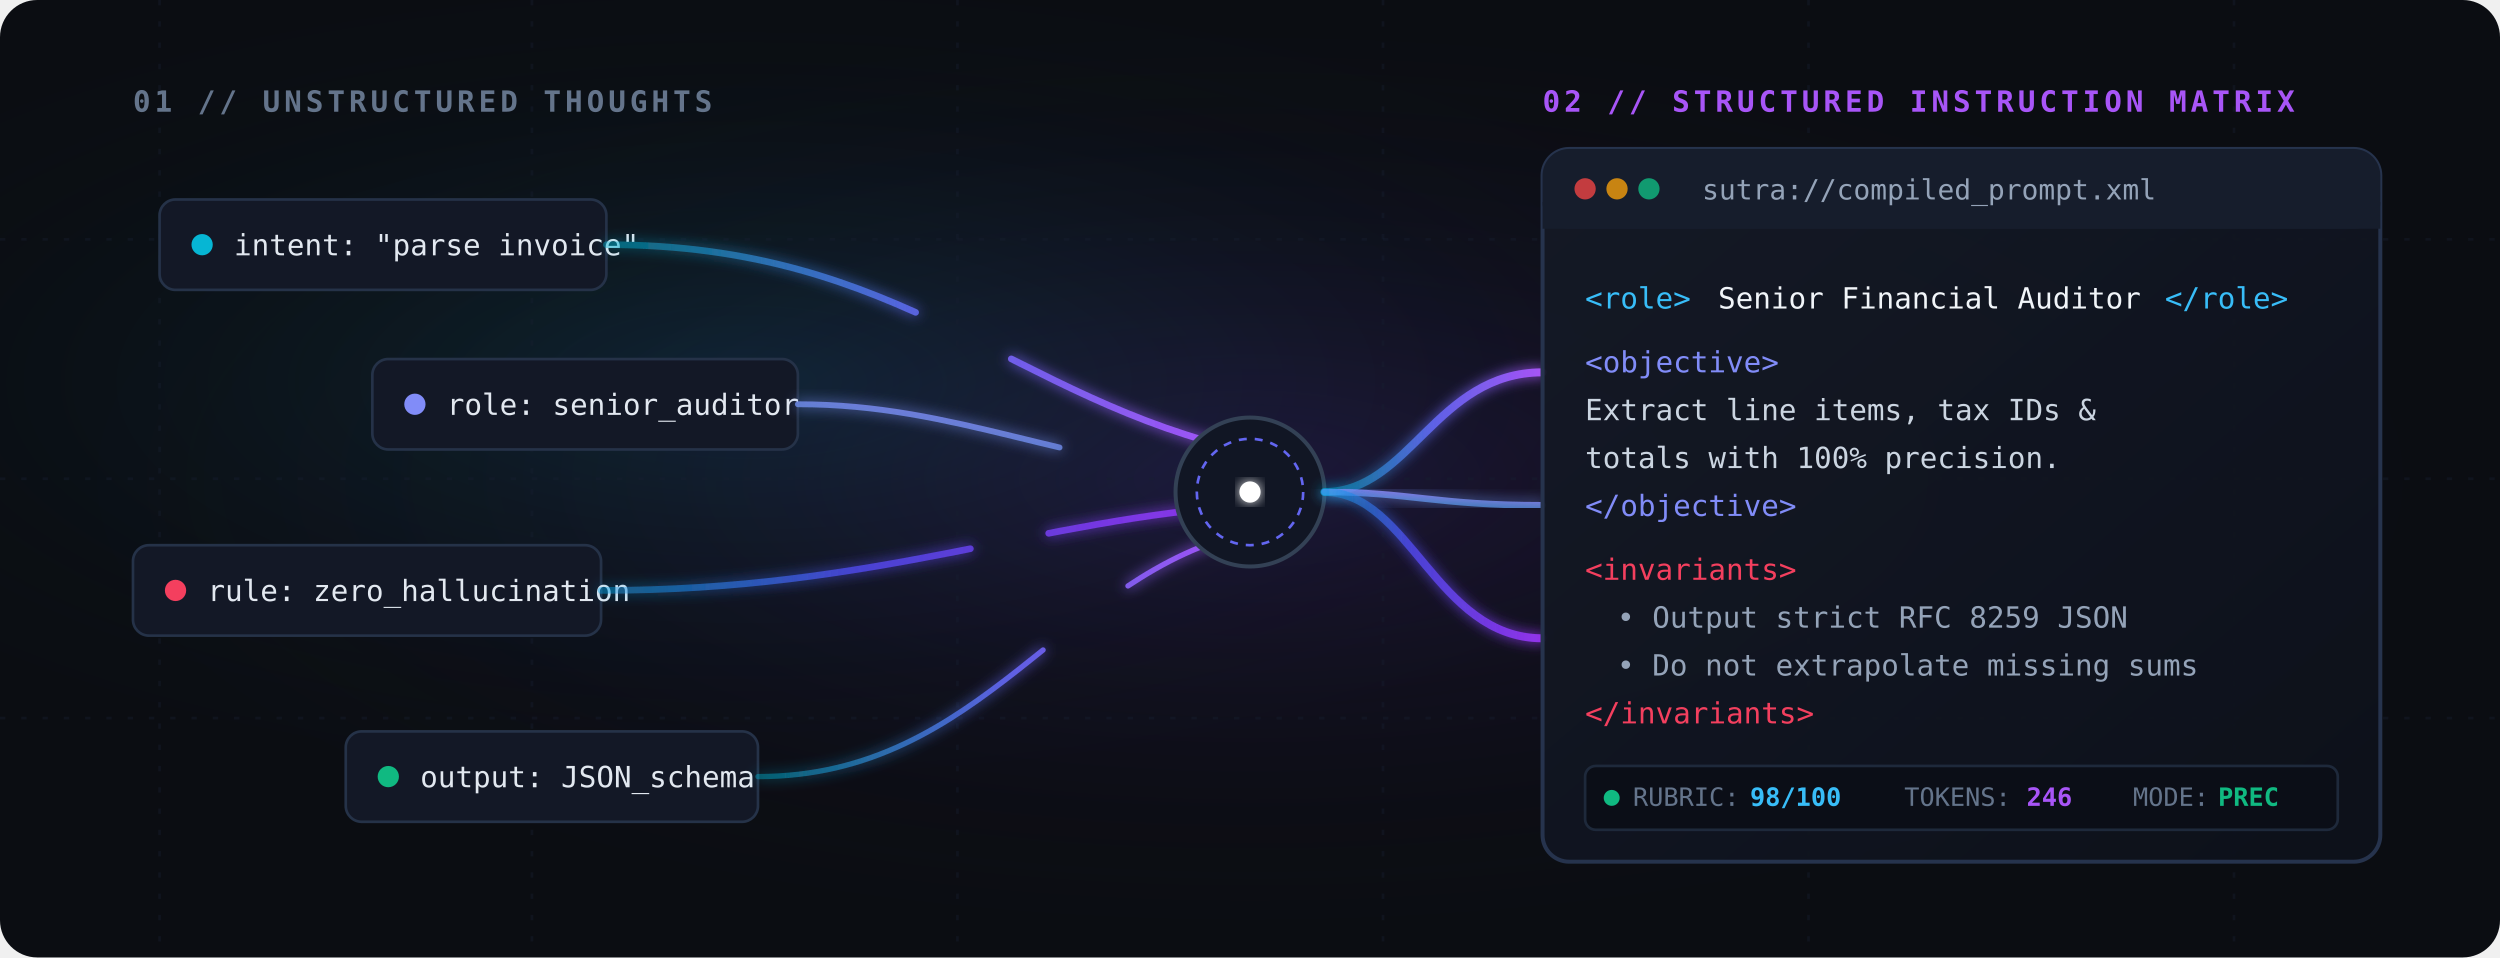
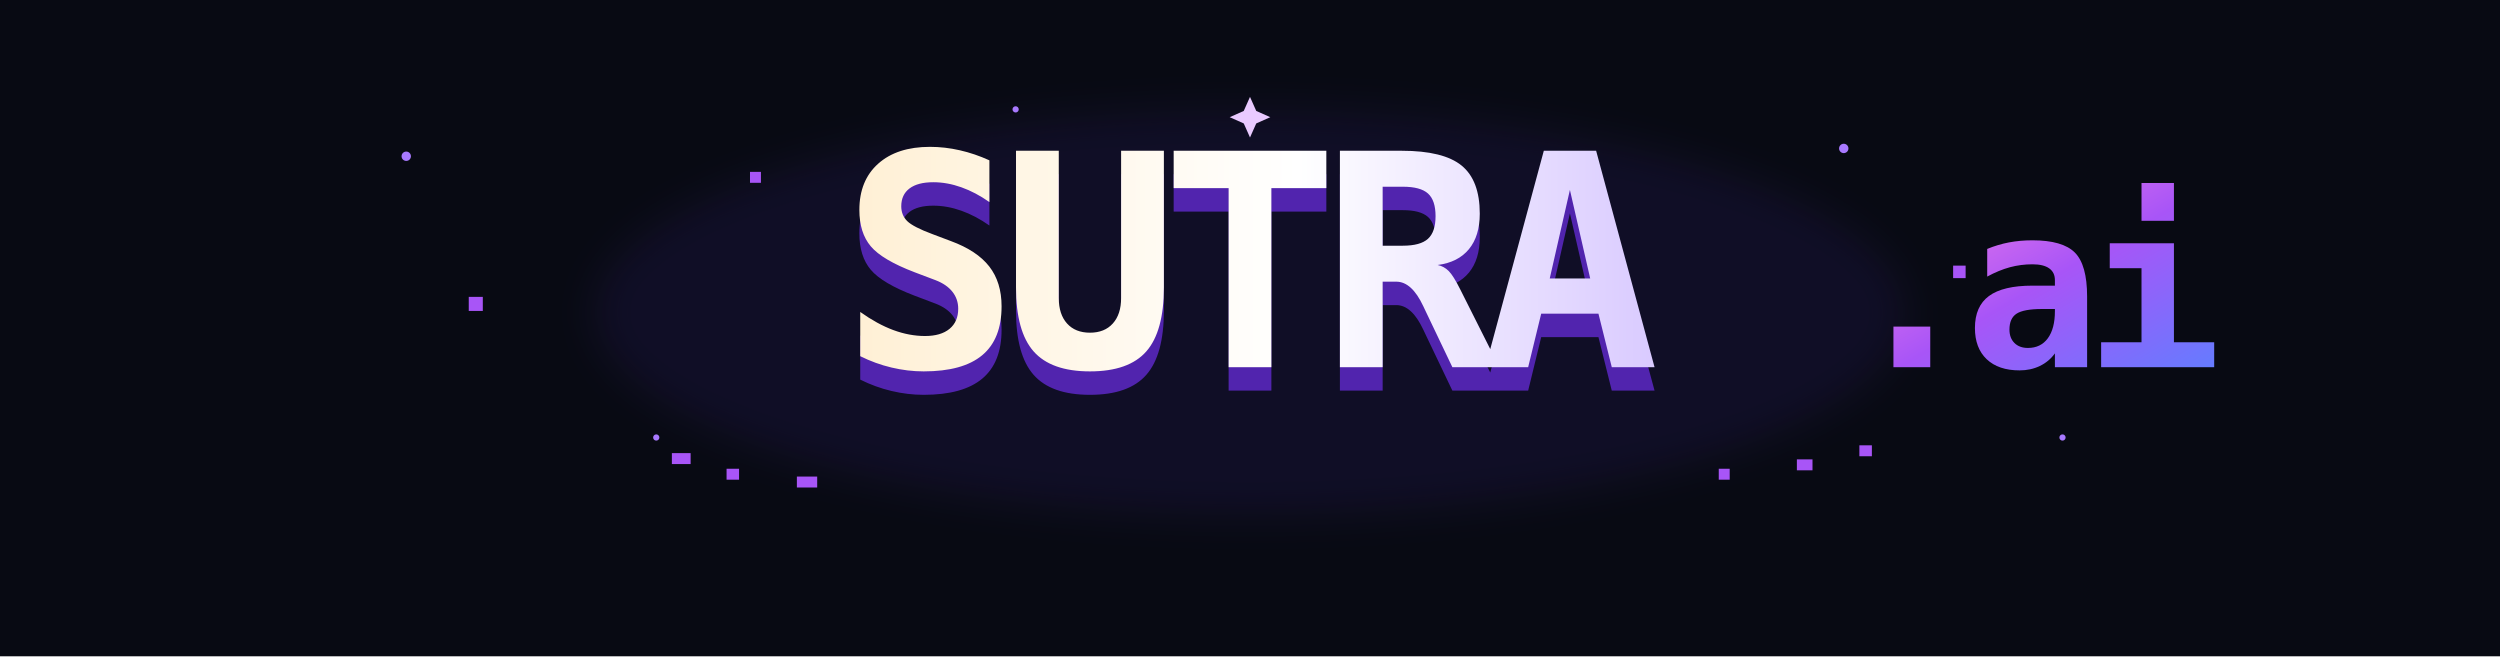
- <svg xmlns="http://www.w3.org/2000/svg" viewBox="0 0 940 360" width="100%" height="100%">
+ <svg xmlns="http://www.w3.org/2000/svg" width="1600" height="420" viewBox="0 0 1600 420">
  <defs>
-     <radialGradient id="ambientViolet" cx="50%" cy="50%" r="50%">
-       <stop offset="0%" stop-color="#7C3AED" stop-opacity="0.16" />
-       <stop offset="100%" stop-color="#0B0D12" stop-opacity="0" />
-     </radialGradient>
-     <radialGradient id="ambientCyan" cx="30%" cy="40%" r="45%">
-       <stop offset="0%" stop-color="#06B6D4" stop-opacity="0.14" />
-       <stop offset="100%" stop-color="#0B0D12" stop-opacity="0" />
-     </radialGradient>
-     <linearGradient id="threadGrad1" x1="0%" y1="0%" x2="100%" y2="0%">
-       <stop offset="0%" stop-color="#06B6D4" stop-opacity="0.4" />
-       <stop offset="50%" stop-color="#6366F1" stop-opacity="0.9" />
-       <stop offset="100%" stop-color="#A855F7" />
+     <linearGradient id="logoGradient" x1="0" y1="0" x2="1" y2="0">
+       <stop offset="0%" stop-color="#fff0d5" />
+       <stop offset="55%" stop-color="#ffffff" />
+       <stop offset="100%" stop-color="#d9caff" />
    </linearGradient>
-     <linearGradient id="threadGrad2" x1="0%" y1="100%" x2="100%" y2="0%">
-       <stop offset="0%" stop-color="#38BDF8" stop-opacity="0.5" />
-       <stop offset="60%" stop-color="#818CF8" stop-opacity="0.8" />
-       <stop offset="100%" stop-color="#C084FC" />
+     <linearGradient id="aiGradient" x1="0" y1="0" x2="1" y2="1">
+       <stop offset="0%" stop-color="#ff82e5" />
+       <stop offset="50%" stop-color="#a855f7" />
+       <stop offset="100%" stop-color="#647cff" />
    </linearGradient>
-     <linearGradient id="threadGrad3" x1="0%" y1="50%" x2="100%" y2="50%">
-       <stop offset="0%" stop-color="#0EA5E9" stop-opacity="0.4" />
-       <stop offset="40%" stop-color="#4F46E5" stop-opacity="0.85" />
-       <stop offset="100%" stop-color="#9333EA" />
+     <linearGradient id="orbitGradient">
+       <stop offset="0%" stop-color="#d946ef" />
+       <stop offset="50%" stop-color="#8055ff" />
+       <stop offset="100%" stop-color="#32aaff" />
    </linearGradient>
-     <linearGradient id="cardBg" x1="0%" y1="0%" x2="100%" y2="100%">
-       <stop offset="0%" stop-color="#141926" stop-opacity="0.95" />
-       <stop offset="100%" stop-color="#0D111A" stop-opacity="0.98" />
-     </linearGradient>
-     <filter id="glowSubtle" x="-20%" y="-20%" width="140%" height="140%">
-       <feGaussianBlur stdDeviation="2.5" result="blur" />
-       <feComposite in="SourceGraphic" in2="blur" operator="over" />
+     <filter id="glow">
+       <feGaussianBlur stdDeviation="5" result="blur" />
+       <feMerge>
+         <feMergeNode in="blur" />
+         <feMergeNode in="SourceGraphic" />
+       </feMerge>
    </filter>
-     <style>
-       @keyframes dashFlow {
-         0% { stroke-dashoffset: 400; opacity: 0.3; }
-         50% { stroke-dashoffset: 0; opacity: 1; }
-         100% { stroke-dashoffset: -400; opacity: 0.3; }
-       }
-       @keyframes pulseGlow {
-         0%, 100% { transform: scale(1); opacity: 0.8; }
-         50% { transform: scale(1.15); opacity: 1; }
-       }
-       @keyframes floatNode {
-         0%, 100% { transform: translateY(0px); }
-         50% { transform: translateY(-4px); }
-       }
-       @keyframes cardReveal {
-         0%, 20% { opacity: 0.85; }
-         50% { opacity: 1; }
-         80%, 100% { opacity: 0.85; }
-       }
- 
-       .animated-thread-1 {
-         stroke-dasharray: 120 40;
-         animation: dashFlow 7s cubic-bezier(0.4, 0, 0.2, 1) infinite;
-       }
-       .animated-thread-2 {
-         stroke-dasharray: 100 50;
-         animation: dashFlow 9s cubic-bezier(0.4, 0, 0.2, 1) infinite reverse;
-       }
-       .animated-thread-3 {
-         stroke-dasharray: 140 30;
-         animation: dashFlow 8s ease-in-out infinite;
-       }
-       .node-pulse-1 { animation: floatNode 4s ease-in-out infinite; }
-       .node-pulse-2 { animation: floatNode 5s ease-in-out infinite 1s; }
-       .node-pulse-3 { animation: floatNode 4.5s ease-in-out infinite 0.5s; }
-       .prism-pulse { animation: pulseGlow 6s ease-in-out infinite; }
-       .instruction-card { animation: cardReveal 8s ease-in-out infinite; }
-     </style>
+     <filter id="softGlow">
+       <feGaussianBlur stdDeviation="12" />
+     </filter>
+     <clipPath id="logoClip">
+       <text x="800" y="235" text-anchor="middle" font-family="monospace" font-size="190" font-weight="900" letter-spacing="-12">SUTRA</text>
+     </clipPath>
  </defs>
-   <rect width="100%" height="100%" fill="#0B0D12" rx="14" />
-   <rect width="100%" height="100%" fill="url(#ambientCyan)" rx="14" />
-   <rect width="100%" height="100%" fill="url(#ambientViolet)" rx="14" />
-   <g stroke="#182030" stroke-width="1" stroke-opacity="0.4" stroke-dasharray="2 6">
-     <line x1="60" y1="0" x2="60" y2="360" />
-     <line x1="200" y1="0" x2="200" y2="360" />
-     <line x1="360" y1="0" x2="360" y2="360" />
-     <line x1="520" y1="0" x2="520" y2="360" />
-     <line x1="680" y1="0" x2="680" y2="360" />
-     <line x1="840" y1="0" x2="840" y2="360" />
-     <line x1="0" y1="90" x2="940" y2="90" />
-     <line x1="0" y1="180" x2="940" y2="180" />
-     <line x1="0" y1="270" x2="940" y2="270" />
+   <rect width="1600" height="420" fill="#080a13" />
+   <ellipse cx="800" cy="200" rx="420" ry="130" fill="#7040ff" opacity=".08" filter="url(#softGlow)">
+     <animate attributeName="opacity" values=".04;.13;.04" dur="5s" repeatCount="indefinite" />
+   </ellipse>
+   <g fill="#a879ff">
+     <circle cx="260" cy="100" r="3">
+       <animate attributeName="opacity" values=".2;1;.2" dur="2s" repeatCount="indefinite" />
+     </circle>
+     <circle cx="420" cy="280" r="2">
+       <animate attributeName="opacity" values="1;.2;1" dur="3s" repeatCount="indefinite" />
+     </circle>
+     <circle cx="1180" cy="95" r="3">
+       <animate attributeName="opacity" values=".2;1;.2" dur="2.5s" repeatCount="indefinite" />
+     </circle>
+     <circle cx="1320" cy="280" r="2">
+       <animate attributeName="opacity" values="1;.2;1" dur="2s" repeatCount="indefinite" />
+     </circle>
+     <circle cx="650" cy="70" r="2">
+       <animate attributeName="opacity" values=".2;1;.2" dur="3s" repeatCount="indefinite" />
+     </circle>
  </g>
-   <g id="scattered-thoughts">
-     <text x="50" y="42" font-family="'JetBrains Mono', monospace" font-size="11" font-weight="600" fill="#64748B" letter-spacing="1.5">01 // UNSTRUCTURED THOUGHTS</text>
-     <g class="node-pulse-1" transform="translate(60, 75)">
-       <rect x="0" y="0" width="168" height="34" rx="6" fill="#131826" stroke="#253248" stroke-width="1" />
-       <circle cx="16" cy="17" r="4" fill="#06B6D4" />
-       <text x="28" y="21" font-family="'JetBrains Mono', monospace" font-size="11" fill="#E2E8F0">intent: "parse invoice"</text>
-     </g>
-     <g class="node-pulse-2" transform="translate(140, 135)">
-       <rect x="0" y="0" width="160" height="34" rx="6" fill="#131826" stroke="#253248" stroke-width="1" />
-       <circle cx="16" cy="17" r="4" fill="#818CF8" />
-       <text x="28" y="21" font-family="'JetBrains Mono', monospace" font-size="11" fill="#E2E8F0">role: senior_auditor</text>
-     </g>
-     <g class="node-pulse-3" transform="translate(50, 205)">
-       <rect x="0" y="0" width="176" height="34" rx="6" fill="#131826" stroke="#253248" stroke-width="1" />
-       <circle cx="16" cy="17" r="4" fill="#F43F5E" />
-       <text x="28" y="21" font-family="'JetBrains Mono', monospace" font-size="11" fill="#E2E8F0">rule: zero_hallucination</text>
-     </g>
-     <g class="node-pulse-1" transform="translate(130, 275)">
-       <rect x="0" y="0" width="155" height="34" rx="6" fill="#131826" stroke="#253248" stroke-width="1" />
-       <circle cx="16" cy="17" r="4" fill="#10B981" />
-       <text x="28" y="21" font-family="'JetBrains Mono', monospace" font-size="11" fill="#E2E8F0">output: JSON_schema</text>
-     </g>
+   <g fill="#a855f7">
+     <rect x="300" y="190" width="9" height="9">
+       <animateTransform attributeName="transform" type="translate" values="0 0;0 -18;0 0" dur="3s" repeatCount="indefinite" />
+     </rect>
+     <rect x="1250" y="170" width="8" height="8">
+       <animateTransform attributeName="transform" type="translate" values="0 0;0 -15;0 0" dur="2.5s" repeatCount="indefinite" />
+     </rect>
+     <rect x="1100" y="300" width="7" height="7">
+       <animateTransform attributeName="transform" type="translate" values="0 0;0 14;0 0" dur="3.5s" repeatCount="indefinite" />
+     </rect>
+     <rect x="480" y="110" width="7" height="7">
+       <animateTransform attributeName="transform" type="translate" values="0 0;0 -12;0 0" dur="2s" repeatCount="indefinite" />
+     </rect>
  </g>
-   <g id="intelligent-threads">
-     <path class="animated-thread-1" d="M 228 92 C 340 92, 380 150, 470 170" fill="none" stroke="url(#threadGrad1)" stroke-width="2.5" stroke-linecap="round" filter="url(#glowSubtle)" />
-     <path class="animated-thread-2" d="M 300 152 C 360 152, 400 175, 470 180" fill="none" stroke="url(#threadGrad2)" stroke-width="2.2" stroke-linecap="round" filter="url(#glowSubtle)" />
-     <path class="animated-thread-3" d="M 226 222 C 330 222, 390 195, 470 190" fill="none" stroke="url(#threadGrad3)" stroke-width="2.5" stroke-linecap="round" filter="url(#glowSubtle)" />
-     <path class="animated-thread-1" d="M 285 292 C 370 292, 400 215, 470 200" fill="none" stroke="url(#threadGrad1)" stroke-width="2" stroke-linecap="round" filter="url(#glowSubtle)" />
-     <g class="prism-pulse" transform="translate(470, 185)">
-       <circle cx="0" cy="0" r="28" fill="#111624" stroke="#334155" stroke-width="1.5" />
-       <circle cx="0" cy="0" r="20" fill="none" stroke="#6366F1" stroke-width="1" stroke-dasharray="3 3" />
-       <polygon points="0,-12 12,0 0,12 -12,0" fill="none" stroke="url(#sutraGlow)" stroke-width="2" />
-       <circle cx="0" cy="0" r="4" fill="#FFFFFF" filter="url(#glowSubtle)" />
-     </g>
-     <path class="animated-thread-1" d="M 498 185 C 530 185, 540 140, 580 140" fill="none" stroke="url(#threadGrad1)" stroke-width="3" stroke-linecap="round" filter="url(#glowSubtle)" />
-     <path class="animated-thread-2" d="M 498 185 C 530 185, 540 190, 580 190" fill="none" stroke="url(#threadGrad2)" stroke-width="2.5" stroke-linecap="round" filter="url(#glowSubtle)" />
-     <path class="animated-thread-3" d="M 498 185 C 530 185, 540 240, 580 240" fill="none" stroke="url(#threadGrad3)" stroke-width="3" stroke-linecap="round" filter="url(#glowSubtle)" />
+   <g class="logo">
+     <text x="800" y="250" text-anchor="middle" font-family="monospace" font-size="190" font-weight="900" letter-spacing="-12" fill="#5827bd" opacity=".9">SUTRA</text>
+     <text x="800" y="235" text-anchor="middle" font-family="monospace" font-size="190" font-weight="900" letter-spacing="-12" fill="url(#logoGradient)">SUTRA</text>
+     <text x="1180" y="235" font-family="monospace" font-size="145" font-weight="900" letter-spacing="-10" fill="url(#aiGradient)">.ai</text>
  </g>
-   <g class="instruction-card" transform="translate(580, 48)">
-     <text x="0" y="-6" font-family="'JetBrains Mono', monospace" font-size="11" font-weight="600" fill="#A855F7" letter-spacing="1.5">02 // STRUCTURED INSTRUCTION MATRIX</text>
-     <rect x="0" y="8" width="315" height="268" rx="10" fill="url(#cardBg)" stroke="#26334D" stroke-width="1.5" />
-     <rect x="0" y="8" width="315" height="30" rx="10" fill="#161D2C" />
-     <rect x="0" y="28" width="315" height="10" fill="#161D2C" />
-     <circle cx="16" cy="23" r="4" fill="#EF4444" opacity="0.8" />
-     <circle cx="28" cy="23" r="4" fill="#F59E0B" opacity="0.8" />
-     <circle cx="40" cy="23" r="4" fill="#10B981" opacity="0.8" />
-     <text x="60" y="27" font-family="'JetBrains Mono', monospace" font-size="10.5" fill="#94A3B8">sutra://compiled_prompt.xml</text>
-     <g transform="translate(16, 54)" font-family="'JetBrains Mono', monospace" font-size="11" font-weight="500">
-       <text x="0" y="14" fill="#38BDF8">&lt;role&gt;</text>
-       <text x="50" y="14" fill="#F1F5F9">Senior Financial Auditor</text>
-       <text x="218" y="14" fill="#38BDF8">&lt;/role&gt;</text>
-       <text x="0" y="38" fill="#818CF8">&lt;objective&gt;</text>
-       <text x="0" y="56" fill="#CBD5E1">Extract line items, tax IDs &amp;</text>
-       <text x="0" y="74" fill="#CBD5E1">totals with 100% precision.</text>
-       <text x="0" y="92" fill="#818CF8">&lt;/objective&gt;</text>
-       <text x="0" y="116" fill="#F43F5E">&lt;invariants&gt;</text>
-       <text x="12" y="134" fill="#94A3B8">• Output strict RFC 8259 JSON</text>
-       <text x="12" y="152" fill="#94A3B8">• Do not extrapolate missing sums</text>
-       <text x="0" y="170" fill="#F43F5E">&lt;/invariants&gt;</text>
-       <g transform="translate(0, 186)">
-         <rect x="0" y="0" width="283" height="24" rx="4" fill="#0B0E17" stroke="#1E293B" stroke-width="1" />
-         <circle cx="10" cy="12" r="3" fill="#10B981" />
-         <text x="18" y="15" font-size="9.5" fill="#64748B">RUBRIC:</text>
-         <text x="62" y="15" font-size="9.5" fill="#38BDF8" font-weight="700">98/100</text>
-         <text x="120" y="15" font-size="9.5" fill="#64748B">TOKENS:</text>
-         <text x="166" y="15" font-size="9.5" fill="#A855F7" font-weight="700">246</text>
-         <text x="206" y="15" font-size="9.5" fill="#64748B">MODE:</text>
-         <text x="238" y="15" font-size="9.5" fill="#10B981" font-weight="700">PREC</text>
-       </g>
-     </g>
+   <g clip-path="url(#logoClip)">
+     <rect x="-300" y="40" width="120" height="240" fill="#ffffff" opacity=".18" transform="skewX(-20)">
+       <animate attributeName="x" from="-300" to="1700" dur="5s" repeatCount="indefinite" />
+     </rect>
+   </g>
+   <path d="M 420 275            Q 800 320 1190 275" fill="none" stroke="url(#orbitGradient)" stroke-width="5" stroke-linecap="round" filter="url(#glow)" stroke-dasharray="1100" stroke-dashoffset="1100">
+     <animate attributeName="stroke-dashoffset" from="1100" to="0" dur="2.5s" fill="freeze" />
+   </path>
+   <g fill="#a855f7">
+     <rect x="430" y="290" width="12" height="7" />
+     <rect x="465" y="300" width="8" height="7" />
+     <rect x="510" y="305" width="13" height="7" />
+     <rect x="1150" y="294" width="10" height="7" />
+     <rect x="1190" y="285" width="8" height="7" />
+   </g>
+   <g transform="translate(800 75)" fill="#e9caff">
+     <path d="M0 -13 L4 -4 L13 0 L4 4 L0 13 L-4 4 L-13 0 L-4 -4Z">
+       <animateTransform attributeName="transform" type="rotate" from="0" to="360" dur="12s" repeatCount="indefinite" />
+     </path>
  </g>
</svg>
